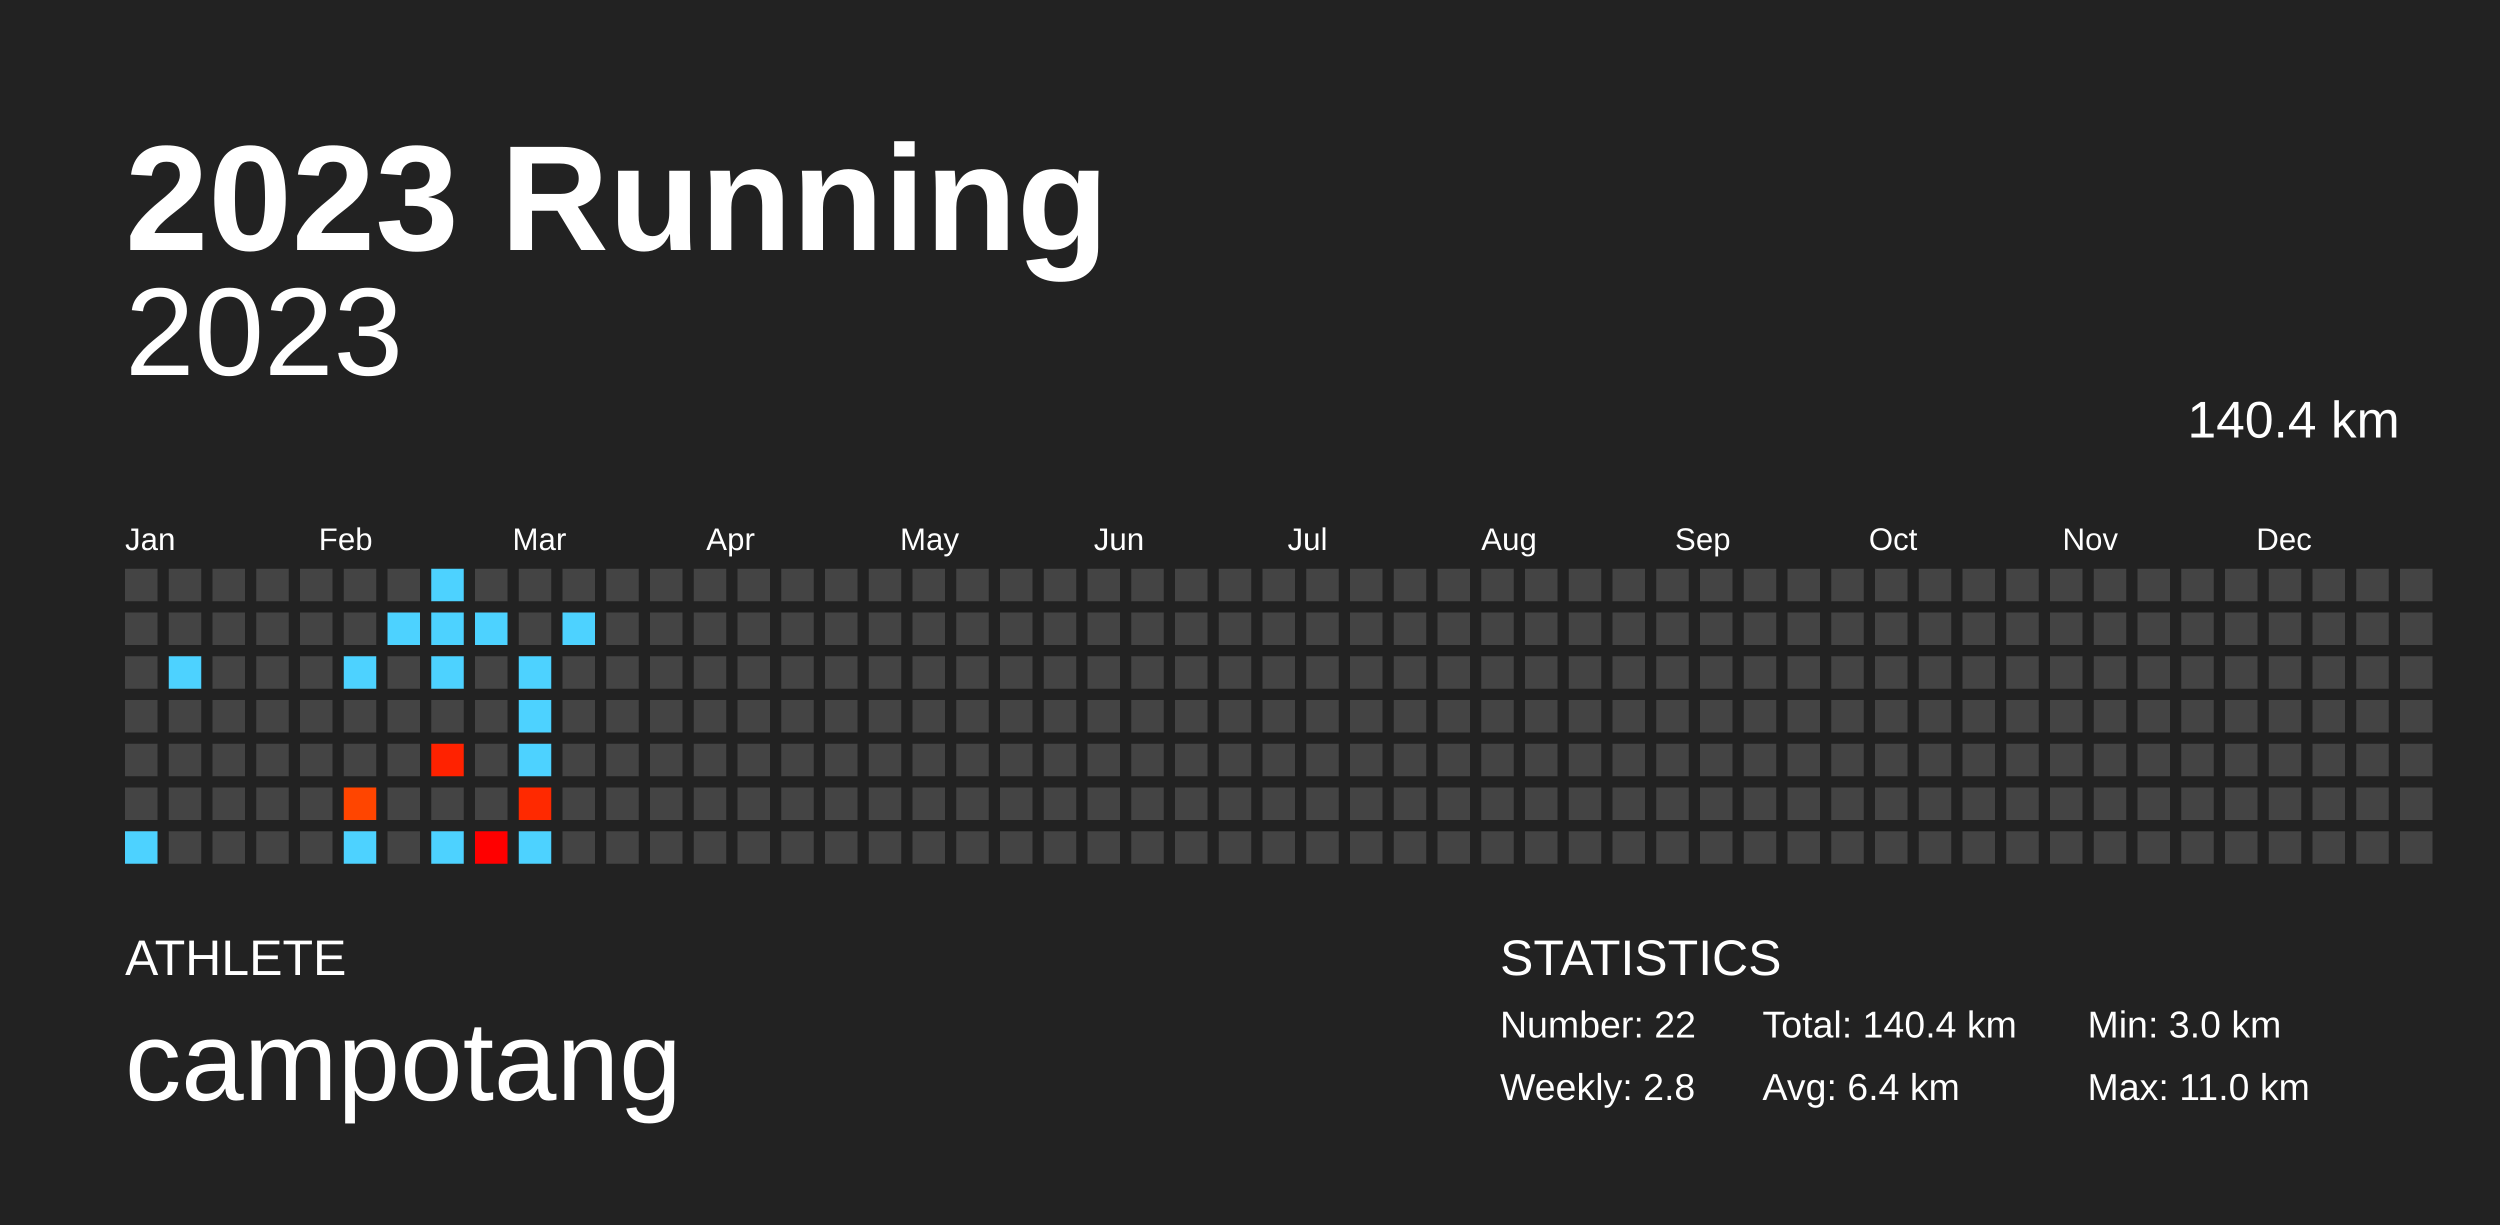
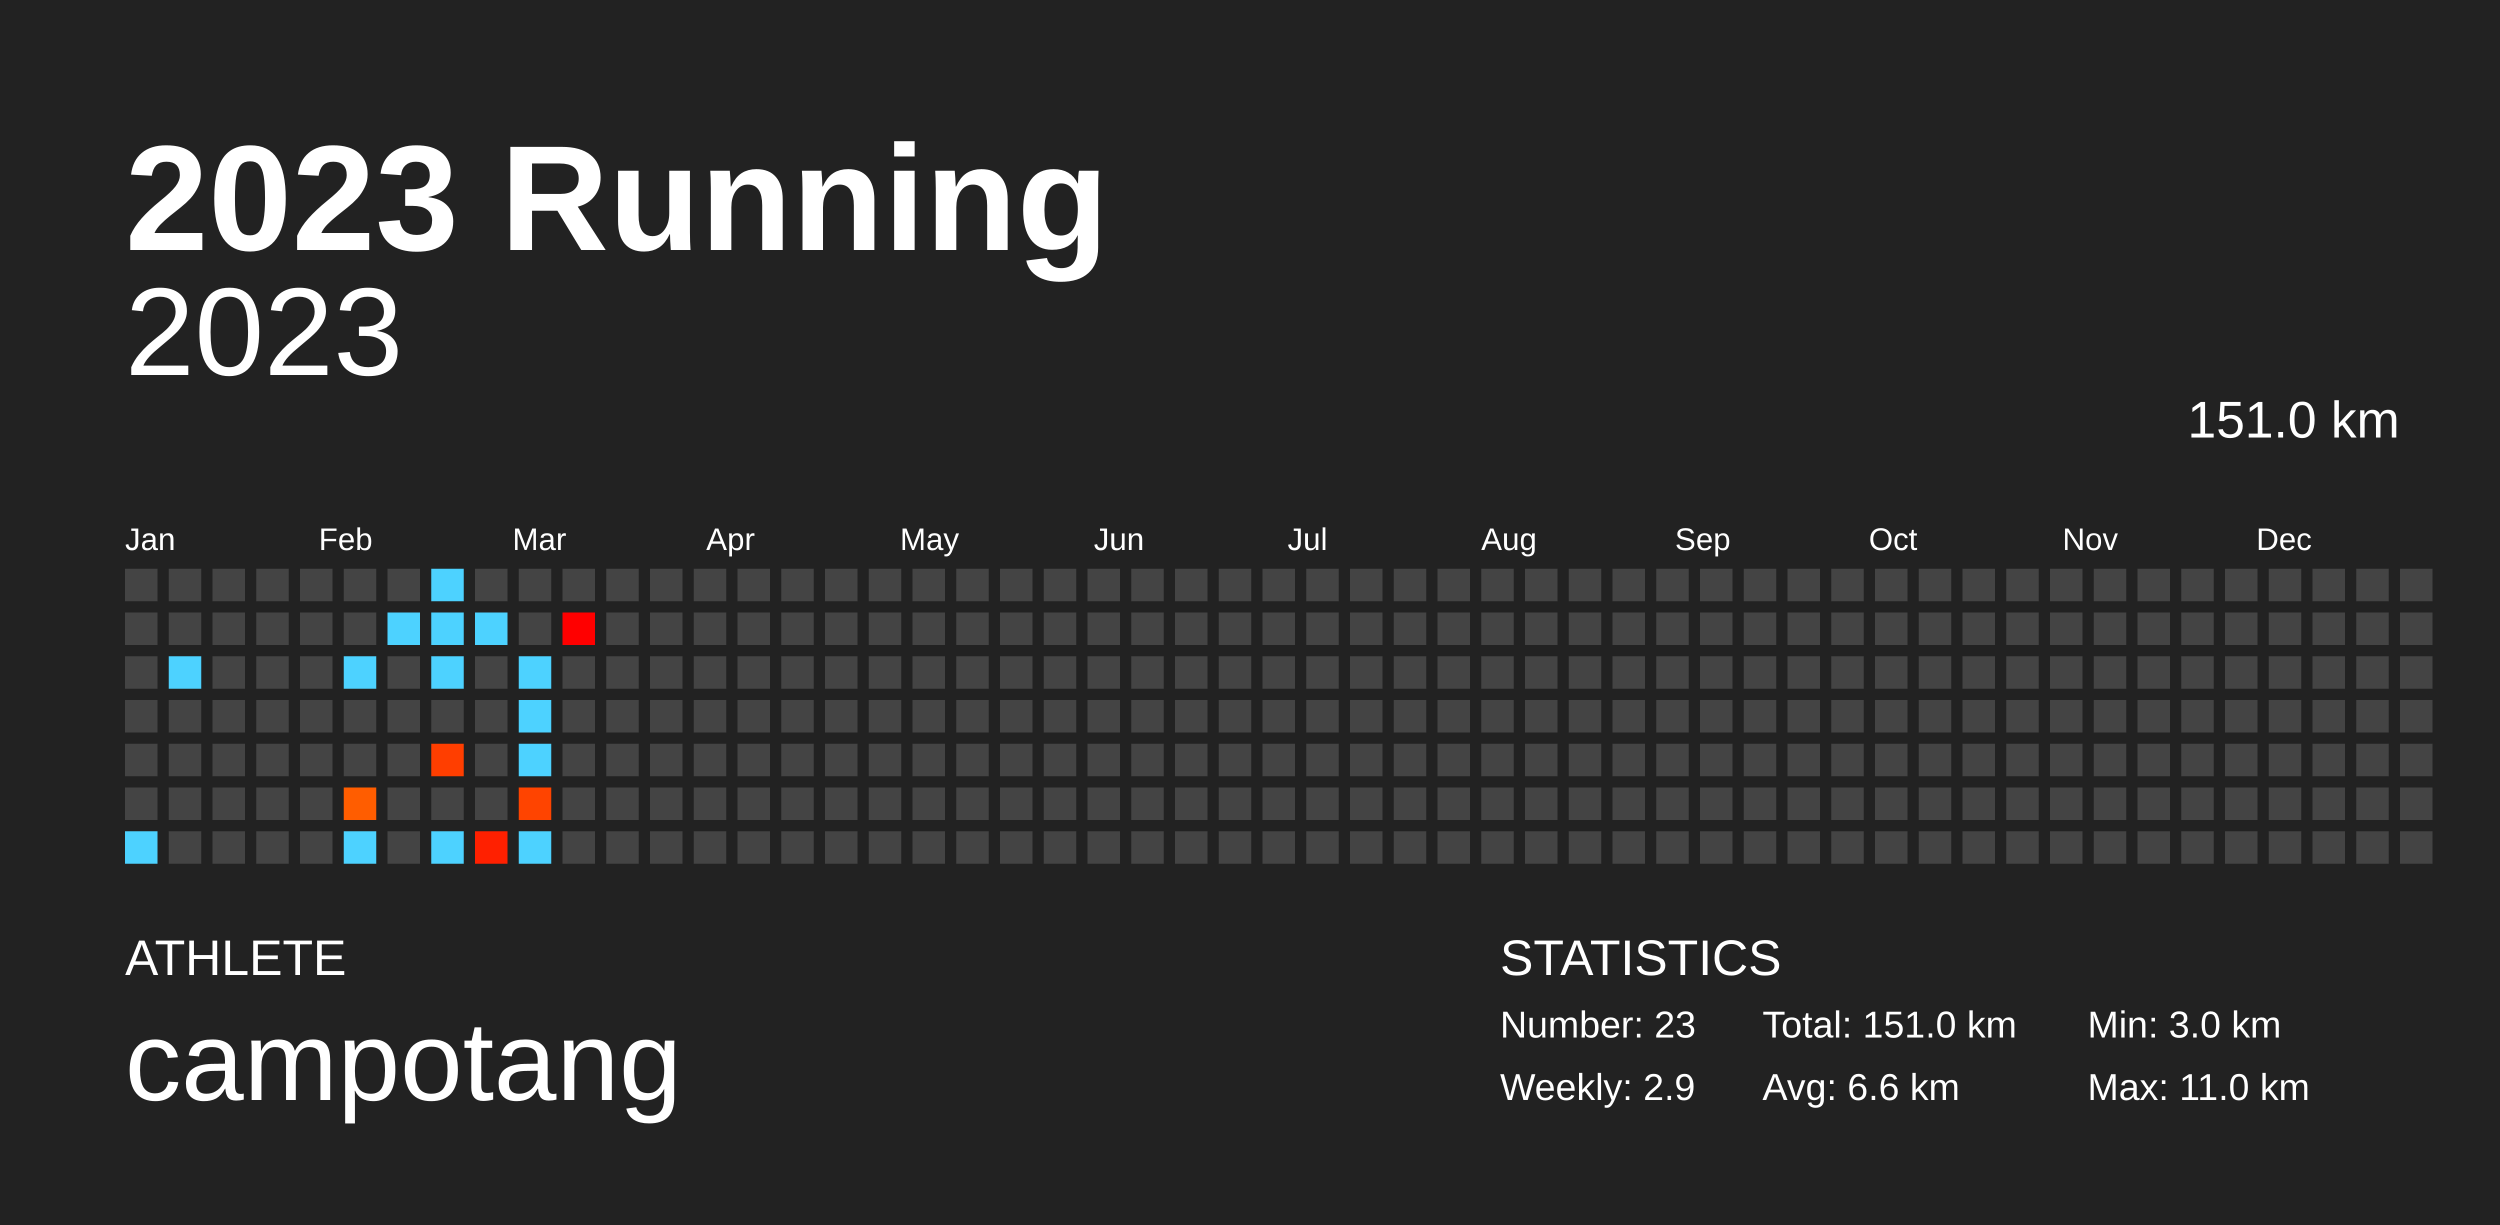
<svg xmlns="http://www.w3.org/2000/svg" baseProfile="full" height="98mm" version="1.1" viewBox="0,0,200,98" width="200mm">
  <defs />
  <rect fill="#222222" height="98" width="200" x="0" y="0" />
  <text fill="#FFFFFF" style="font-size:12px; font-family:Arial; font-weight:bold;" x="10" y="20">2023 Running</text>
  <text fill="#FFFFFF" style="font-size:4px; font-family:Arial" x="10" y="78">ATHLETE</text>
  <text fill="#FFFFFF" style="font-size:9px; font-family:Arial" x="10" y="88">campotang</text>
  <text fill="#FFFFFF" style="font-size:4px; font-family:Arial" x="120" y="78">STATISTICS</text>
-   <text fill="#FFFFFF" style="font-size:3px; font-family:Arial" x="120" y="83">Number: 22</text>
-   <text fill="#FFFFFF" style="font-size:3px; font-family:Arial" x="120" y="88">Weekly: 2.8</text>
-   <text fill="#FFFFFF" style="font-size:3px; font-family:Arial" x="141" y="83">Total: 140.4 km</text>
-   <text fill="#FFFFFF" style="font-size:3px; font-family:Arial" x="141" y="88">Avg: 6.4 km</text>
+   <text fill="#FFFFFF" style="font-size:3px; font-family:Arial" x="120" y="83">Number: 23</text>
+   <text fill="#FFFFFF" style="font-size:3px; font-family:Arial" x="120" y="88">Weekly: 2.9</text>
+   <text fill="#FFFFFF" style="font-size:3px; font-family:Arial" x="141" y="83">Total: 151.0 km</text>
+   <text fill="#FFFFFF" style="font-size:3px; font-family:Arial" x="141" y="88">Avg: 6.6 km</text>
  <text fill="#FFFFFF" style="font-size:3px; font-family:Arial" x="167" y="83">Min: 3.0 km</text>
  <text fill="#FFFFFF" style="font-size:3px; font-family:Arial" x="167" y="88">Max: 11.0 km</text>
  <text alignment-baseline="hanging" fill="#FFFFFF" style="font-size:10.0px; font-family:Arial;" x="10" y="30">2023</text>
-   <text alignment-baseline="hanging" fill="#FFFFFF" style="font-size:4.125px; font-family:Arial;" x="175" y="35">140.4 km</text>
+   <text alignment-baseline="hanging" fill="#FFFFFF" style="font-size:4.125px; font-family:Arial;" x="175" y="35">151.0 km</text>
  <text fill="#FFFFFF" style="font-size:2.5px; font-family:Arial" x="10.0" y="44">Jan</text>
  <text fill="#FFFFFF" style="font-size:2.5px; font-family:Arial" x="25.5" y="44">Feb</text>
  <text fill="#FFFFFF" style="font-size:2.5px; font-family:Arial" x="41.0" y="44">Mar</text>
  <text fill="#FFFFFF" style="font-size:2.5px; font-family:Arial" x="56.5" y="44">Apr</text>
  <text fill="#FFFFFF" style="font-size:2.5px; font-family:Arial" x="72.0" y="44">May</text>
  <text fill="#FFFFFF" style="font-size:2.5px; font-family:Arial" x="87.5" y="44">Jun</text>
  <text fill="#FFFFFF" style="font-size:2.5px; font-family:Arial" x="103.0" y="44">Jul</text>
  <text fill="#FFFFFF" style="font-size:2.5px; font-family:Arial" x="118.5" y="44">Aug</text>
  <text fill="#FFFFFF" style="font-size:2.5px; font-family:Arial" x="134.0" y="44">Sep</text>
  <text fill="#FFFFFF" style="font-size:2.5px; font-family:Arial" x="149.5" y="44">Oct</text>
  <text fill="#FFFFFF" style="font-size:2.5px; font-family:Arial" x="165.0" y="44">Nov</text>
  <text fill="#FFFFFF" style="font-size:2.5px; font-family:Arial" x="180.5" y="44">Dec</text>
  <rect fill="#444444" height="2.6" width="2.6" x="10.0" y="45.5" />
  <rect fill="#444444" height="2.6" width="2.6" x="10.0" y="49.0" />
  <rect fill="#444444" height="2.6" width="2.6" x="10.0" y="52.5" />
  <rect fill="#444444" height="2.6" width="2.6" x="10.0" y="56.0" />
  <rect fill="#444444" height="2.6" width="2.6" x="10.0" y="59.5" />
  <rect fill="#444444" height="2.6" width="2.6" x="10.0" y="63.0" />
  <rect fill="#4dd2ff" height="2.6" width="2.6" x="10.0" y="66.5" />
  <rect fill="#444444" height="2.6" width="2.6" x="13.5" y="45.5" />
  <rect fill="#444444" height="2.6" width="2.6" x="13.5" y="49.0" />
  <rect fill="#4dd2ff" height="2.6" width="2.6" x="13.5" y="52.5" />
  <rect fill="#444444" height="2.6" width="2.6" x="13.5" y="56.0" />
  <rect fill="#444444" height="2.6" width="2.6" x="13.5" y="59.5" />
  <rect fill="#444444" height="2.6" width="2.6" x="13.5" y="63.0" />
  <rect fill="#444444" height="2.6" width="2.6" x="13.5" y="66.5" />
  <rect fill="#444444" height="2.6" width="2.6" x="17.0" y="45.5" />
  <rect fill="#444444" height="2.6" width="2.6" x="17.0" y="49.0" />
  <rect fill="#444444" height="2.6" width="2.6" x="17.0" y="52.5" />
  <rect fill="#444444" height="2.6" width="2.6" x="17.0" y="56.0" />
  <rect fill="#444444" height="2.6" width="2.6" x="17.0" y="59.5" />
  <rect fill="#444444" height="2.6" width="2.6" x="17.0" y="63.0" />
  <rect fill="#444444" height="2.6" width="2.6" x="17.0" y="66.5" />
  <rect fill="#444444" height="2.6" width="2.6" x="20.5" y="45.5" />
  <rect fill="#444444" height="2.6" width="2.6" x="20.5" y="49.0" />
  <rect fill="#444444" height="2.6" width="2.6" x="20.5" y="52.5" />
  <rect fill="#444444" height="2.6" width="2.6" x="20.5" y="56.0" />
  <rect fill="#444444" height="2.6" width="2.6" x="20.5" y="59.5" />
  <rect fill="#444444" height="2.6" width="2.6" x="20.5" y="63.0" />
  <rect fill="#444444" height="2.6" width="2.6" x="20.5" y="66.5" />
  <rect fill="#444444" height="2.6" width="2.6" x="24.0" y="45.5" />
  <rect fill="#444444" height="2.6" width="2.6" x="24.0" y="49.0" />
  <rect fill="#444444" height="2.6" width="2.6" x="24.0" y="52.5" />
  <rect fill="#444444" height="2.6" width="2.6" x="24.0" y="56.0" />
  <rect fill="#444444" height="2.6" width="2.6" x="24.0" y="59.5" />
  <rect fill="#444444" height="2.6" width="2.6" x="24.0" y="63.0" />
  <rect fill="#444444" height="2.6" width="2.6" x="24.0" y="66.5" />
  <rect fill="#444444" height="2.6" width="2.6" x="27.5" y="45.5" />
  <rect fill="#444444" height="2.6" width="2.6" x="27.5" y="49.0" />
  <rect fill="#4dd2ff" height="2.6" width="2.6" x="27.5" y="52.5" />
  <rect fill="#444444" height="2.6" width="2.6" x="27.5" y="56.0" />
  <rect fill="#444444" height="2.6" width="2.6" x="27.5" y="59.5" />
-   <rect fill="#ff4500" height="2.6" width="2.6" x="27.5" y="63.0" />
+   <rect fill="#ff5d00" height="2.6" width="2.6" x="27.5" y="63.0" />
  <rect fill="#4dd2ff" height="2.6" width="2.6" x="27.5" y="66.5" />
  <rect fill="#444444" height="2.6" width="2.6" x="31.0" y="45.5" />
  <rect fill="#4dd2ff" height="2.6" width="2.6" x="31.0" y="49.0" />
  <rect fill="#444444" height="2.6" width="2.6" x="31.0" y="52.5" />
  <rect fill="#444444" height="2.6" width="2.6" x="31.0" y="56.0" />
  <rect fill="#444444" height="2.6" width="2.6" x="31.0" y="59.5" />
  <rect fill="#444444" height="2.6" width="2.6" x="31.0" y="63.0" />
  <rect fill="#444444" height="2.6" width="2.6" x="31.0" y="66.5" />
  <rect fill="#4dd2ff" height="2.6" width="2.6" x="34.5" y="45.5" />
  <rect fill="#4dd2ff" height="2.6" width="2.6" x="34.5" y="49.0" />
  <rect fill="#4dd2ff" height="2.6" width="2.6" x="34.5" y="52.5" />
  <rect fill="#444444" height="2.6" width="2.6" x="34.5" y="56.0" />
-   <rect fill="#ff2200" height="2.6" width="2.6" x="34.5" y="59.5" />
+   <rect fill="#ff3e00" height="2.6" width="2.6" x="34.5" y="59.5" />
  <rect fill="#444444" height="2.6" width="2.6" x="34.5" y="63.0" />
  <rect fill="#4dd2ff" height="2.6" width="2.6" x="34.5" y="66.5" />
  <rect fill="#444444" height="2.6" width="2.6" x="38.0" y="45.5" />
  <rect fill="#4dd2ff" height="2.6" width="2.6" x="38.0" y="49.0" />
  <rect fill="#444444" height="2.6" width="2.6" x="38.0" y="52.5" />
  <rect fill="#444444" height="2.6" width="2.6" x="38.0" y="56.0" />
  <rect fill="#444444" height="2.6" width="2.6" x="38.0" y="59.5" />
  <rect fill="#444444" height="2.6" width="2.6" x="38.0" y="63.0" />
-   <rect fill="#ff0000" height="2.6" width="2.6" x="38.0" y="66.5" />
+   <rect fill="#ff2000" height="2.6" width="2.6" x="38.0" y="66.5" />
  <rect fill="#444444" height="2.6" width="2.6" x="41.5" y="45.5" />
  <rect fill="#444444" height="2.6" width="2.6" x="41.5" y="49.0" />
  <rect fill="#4dd2ff" height="2.6" width="2.6" x="41.5" y="52.5" />
  <rect fill="#4dd2ff" height="2.6" width="2.6" x="41.5" y="56.0" />
  <rect fill="#4dd2ff" height="2.6" width="2.6" x="41.5" y="59.5" />
-   <rect fill="#ff2900" height="2.6" width="2.6" x="41.5" y="63.0" />
+   <rect fill="#ff4400" height="2.6" width="2.6" x="41.5" y="63.0" />
  <rect fill="#4dd2ff" height="2.6" width="2.6" x="41.5" y="66.5" />
  <rect fill="#444444" height="2.6" width="2.6" x="45.0" y="45.5" />
-   <rect fill="#4dd2ff" height="2.6" width="2.6" x="45.0" y="49.0" />
+   <rect fill="#ff0000" height="2.6" width="2.6" x="45.0" y="49.0" />
  <rect fill="#444444" height="2.6" width="2.6" x="45.0" y="52.5" />
  <rect fill="#444444" height="2.6" width="2.6" x="45.0" y="56.0" />
  <rect fill="#444444" height="2.6" width="2.6" x="45.0" y="59.5" />
  <rect fill="#444444" height="2.6" width="2.6" x="45.0" y="63.0" />
  <rect fill="#444444" height="2.6" width="2.6" x="45.0" y="66.5" />
  <rect fill="#444444" height="2.6" width="2.6" x="48.5" y="45.5" />
  <rect fill="#444444" height="2.6" width="2.6" x="48.5" y="49.0" />
  <rect fill="#444444" height="2.6" width="2.6" x="48.5" y="52.5" />
  <rect fill="#444444" height="2.6" width="2.6" x="48.5" y="56.0" />
  <rect fill="#444444" height="2.6" width="2.6" x="48.5" y="59.5" />
  <rect fill="#444444" height="2.6" width="2.6" x="48.5" y="63.0" />
  <rect fill="#444444" height="2.6" width="2.6" x="48.5" y="66.5" />
  <rect fill="#444444" height="2.6" width="2.6" x="52.0" y="45.5" />
  <rect fill="#444444" height="2.6" width="2.6" x="52.0" y="49.0" />
  <rect fill="#444444" height="2.6" width="2.6" x="52.0" y="52.5" />
  <rect fill="#444444" height="2.6" width="2.6" x="52.0" y="56.0" />
  <rect fill="#444444" height="2.6" width="2.6" x="52.0" y="59.5" />
  <rect fill="#444444" height="2.6" width="2.6" x="52.0" y="63.0" />
  <rect fill="#444444" height="2.6" width="2.6" x="52.0" y="66.5" />
  <rect fill="#444444" height="2.6" width="2.6" x="55.5" y="45.5" />
  <rect fill="#444444" height="2.6" width="2.6" x="55.5" y="49.0" />
  <rect fill="#444444" height="2.6" width="2.6" x="55.5" y="52.5" />
  <rect fill="#444444" height="2.6" width="2.6" x="55.5" y="56.0" />
  <rect fill="#444444" height="2.6" width="2.6" x="55.5" y="59.5" />
  <rect fill="#444444" height="2.6" width="2.6" x="55.5" y="63.0" />
  <rect fill="#444444" height="2.6" width="2.6" x="55.5" y="66.5" />
  <rect fill="#444444" height="2.6" width="2.6" x="59.0" y="45.5" />
  <rect fill="#444444" height="2.6" width="2.6" x="59.0" y="49.0" />
  <rect fill="#444444" height="2.6" width="2.6" x="59.0" y="52.5" />
  <rect fill="#444444" height="2.6" width="2.6" x="59.0" y="56.0" />
  <rect fill="#444444" height="2.6" width="2.6" x="59.0" y="59.5" />
  <rect fill="#444444" height="2.6" width="2.6" x="59.0" y="63.0" />
  <rect fill="#444444" height="2.6" width="2.6" x="59.0" y="66.5" />
  <rect fill="#444444" height="2.6" width="2.6" x="62.5" y="45.5" />
  <rect fill="#444444" height="2.6" width="2.6" x="62.5" y="49.0" />
  <rect fill="#444444" height="2.6" width="2.6" x="62.5" y="52.5" />
  <rect fill="#444444" height="2.6" width="2.6" x="62.5" y="56.0" />
  <rect fill="#444444" height="2.6" width="2.6" x="62.5" y="59.5" />
  <rect fill="#444444" height="2.6" width="2.6" x="62.5" y="63.0" />
  <rect fill="#444444" height="2.6" width="2.6" x="62.5" y="66.5" />
  <rect fill="#444444" height="2.6" width="2.6" x="66.0" y="45.5" />
  <rect fill="#444444" height="2.6" width="2.6" x="66.0" y="49.0" />
  <rect fill="#444444" height="2.6" width="2.6" x="66.0" y="52.5" />
  <rect fill="#444444" height="2.6" width="2.6" x="66.0" y="56.0" />
  <rect fill="#444444" height="2.6" width="2.6" x="66.0" y="59.5" />
  <rect fill="#444444" height="2.6" width="2.6" x="66.0" y="63.0" />
  <rect fill="#444444" height="2.6" width="2.6" x="66.0" y="66.5" />
  <rect fill="#444444" height="2.6" width="2.6" x="69.5" y="45.5" />
  <rect fill="#444444" height="2.6" width="2.6" x="69.5" y="49.0" />
  <rect fill="#444444" height="2.6" width="2.6" x="69.5" y="52.5" />
  <rect fill="#444444" height="2.6" width="2.6" x="69.5" y="56.0" />
  <rect fill="#444444" height="2.6" width="2.6" x="69.5" y="59.5" />
  <rect fill="#444444" height="2.6" width="2.6" x="69.5" y="63.0" />
  <rect fill="#444444" height="2.6" width="2.6" x="69.5" y="66.5" />
  <rect fill="#444444" height="2.6" width="2.6" x="73.0" y="45.5" />
  <rect fill="#444444" height="2.6" width="2.6" x="73.0" y="49.0" />
  <rect fill="#444444" height="2.6" width="2.6" x="73.0" y="52.5" />
  <rect fill="#444444" height="2.6" width="2.6" x="73.0" y="56.0" />
  <rect fill="#444444" height="2.6" width="2.6" x="73.0" y="59.5" />
  <rect fill="#444444" height="2.6" width="2.6" x="73.0" y="63.0" />
  <rect fill="#444444" height="2.6" width="2.6" x="73.0" y="66.5" />
  <rect fill="#444444" height="2.6" width="2.6" x="76.5" y="45.5" />
  <rect fill="#444444" height="2.6" width="2.6" x="76.5" y="49.0" />
  <rect fill="#444444" height="2.6" width="2.6" x="76.5" y="52.5" />
  <rect fill="#444444" height="2.6" width="2.6" x="76.5" y="56.0" />
  <rect fill="#444444" height="2.6" width="2.6" x="76.5" y="59.5" />
  <rect fill="#444444" height="2.6" width="2.6" x="76.5" y="63.0" />
  <rect fill="#444444" height="2.6" width="2.6" x="76.5" y="66.5" />
  <rect fill="#444444" height="2.6" width="2.6" x="80.0" y="45.5" />
  <rect fill="#444444" height="2.6" width="2.6" x="80.0" y="49.0" />
  <rect fill="#444444" height="2.6" width="2.6" x="80.0" y="52.5" />
  <rect fill="#444444" height="2.6" width="2.6" x="80.0" y="56.0" />
  <rect fill="#444444" height="2.6" width="2.6" x="80.0" y="59.5" />
  <rect fill="#444444" height="2.6" width="2.6" x="80.0" y="63.0" />
  <rect fill="#444444" height="2.6" width="2.6" x="80.0" y="66.5" />
  <rect fill="#444444" height="2.6" width="2.6" x="83.5" y="45.5" />
  <rect fill="#444444" height="2.6" width="2.6" x="83.5" y="49.0" />
  <rect fill="#444444" height="2.6" width="2.6" x="83.5" y="52.5" />
  <rect fill="#444444" height="2.6" width="2.6" x="83.5" y="56.0" />
  <rect fill="#444444" height="2.6" width="2.6" x="83.5" y="59.5" />
  <rect fill="#444444" height="2.6" width="2.6" x="83.5" y="63.0" />
  <rect fill="#444444" height="2.6" width="2.6" x="83.5" y="66.5" />
  <rect fill="#444444" height="2.6" width="2.6" x="87.0" y="45.5" />
  <rect fill="#444444" height="2.6" width="2.6" x="87.0" y="49.0" />
  <rect fill="#444444" height="2.6" width="2.6" x="87.0" y="52.5" />
  <rect fill="#444444" height="2.6" width="2.6" x="87.0" y="56.0" />
  <rect fill="#444444" height="2.6" width="2.6" x="87.0" y="59.5" />
  <rect fill="#444444" height="2.6" width="2.6" x="87.0" y="63.0" />
  <rect fill="#444444" height="2.6" width="2.6" x="87.0" y="66.5" />
  <rect fill="#444444" height="2.6" width="2.6" x="90.5" y="45.5" />
  <rect fill="#444444" height="2.6" width="2.6" x="90.5" y="49.0" />
  <rect fill="#444444" height="2.6" width="2.6" x="90.5" y="52.5" />
  <rect fill="#444444" height="2.6" width="2.6" x="90.5" y="56.0" />
  <rect fill="#444444" height="2.6" width="2.6" x="90.5" y="59.5" />
  <rect fill="#444444" height="2.6" width="2.6" x="90.5" y="63.0" />
  <rect fill="#444444" height="2.6" width="2.6" x="90.5" y="66.5" />
  <rect fill="#444444" height="2.6" width="2.6" x="94.0" y="45.5" />
  <rect fill="#444444" height="2.6" width="2.6" x="94.0" y="49.0" />
  <rect fill="#444444" height="2.6" width="2.6" x="94.0" y="52.5" />
  <rect fill="#444444" height="2.6" width="2.6" x="94.0" y="56.0" />
  <rect fill="#444444" height="2.6" width="2.6" x="94.0" y="59.5" />
  <rect fill="#444444" height="2.6" width="2.6" x="94.0" y="63.0" />
  <rect fill="#444444" height="2.6" width="2.6" x="94.0" y="66.5" />
  <rect fill="#444444" height="2.6" width="2.6" x="97.5" y="45.5" />
  <rect fill="#444444" height="2.6" width="2.6" x="97.5" y="49.0" />
  <rect fill="#444444" height="2.6" width="2.6" x="97.5" y="52.5" />
  <rect fill="#444444" height="2.6" width="2.6" x="97.5" y="56.0" />
  <rect fill="#444444" height="2.6" width="2.6" x="97.5" y="59.5" />
  <rect fill="#444444" height="2.6" width="2.6" x="97.5" y="63.0" />
  <rect fill="#444444" height="2.6" width="2.6" x="97.5" y="66.5" />
  <rect fill="#444444" height="2.6" width="2.6" x="101.0" y="45.5" />
  <rect fill="#444444" height="2.6" width="2.6" x="101.0" y="49.0" />
  <rect fill="#444444" height="2.6" width="2.6" x="101.0" y="52.5" />
  <rect fill="#444444" height="2.6" width="2.6" x="101.0" y="56.0" />
  <rect fill="#444444" height="2.6" width="2.6" x="101.0" y="59.5" />
  <rect fill="#444444" height="2.6" width="2.6" x="101.0" y="63.0" />
  <rect fill="#444444" height="2.6" width="2.6" x="101.0" y="66.5" />
  <rect fill="#444444" height="2.6" width="2.6" x="104.5" y="45.5" />
  <rect fill="#444444" height="2.6" width="2.6" x="104.5" y="49.0" />
  <rect fill="#444444" height="2.6" width="2.6" x="104.5" y="52.5" />
  <rect fill="#444444" height="2.6" width="2.6" x="104.5" y="56.0" />
  <rect fill="#444444" height="2.6" width="2.6" x="104.5" y="59.5" />
  <rect fill="#444444" height="2.6" width="2.6" x="104.5" y="63.0" />
  <rect fill="#444444" height="2.6" width="2.6" x="104.5" y="66.5" />
  <rect fill="#444444" height="2.6" width="2.6" x="108.0" y="45.5" />
  <rect fill="#444444" height="2.6" width="2.6" x="108.0" y="49.0" />
  <rect fill="#444444" height="2.6" width="2.6" x="108.0" y="52.5" />
  <rect fill="#444444" height="2.6" width="2.6" x="108.0" y="56.0" />
  <rect fill="#444444" height="2.6" width="2.6" x="108.0" y="59.5" />
  <rect fill="#444444" height="2.6" width="2.6" x="108.0" y="63.0" />
  <rect fill="#444444" height="2.6" width="2.6" x="108.0" y="66.5" />
  <rect fill="#444444" height="2.6" width="2.6" x="111.5" y="45.5" />
  <rect fill="#444444" height="2.6" width="2.6" x="111.5" y="49.0" />
  <rect fill="#444444" height="2.6" width="2.6" x="111.5" y="52.5" />
  <rect fill="#444444" height="2.6" width="2.6" x="111.5" y="56.0" />
  <rect fill="#444444" height="2.6" width="2.6" x="111.5" y="59.5" />
  <rect fill="#444444" height="2.6" width="2.6" x="111.5" y="63.0" />
  <rect fill="#444444" height="2.6" width="2.6" x="111.5" y="66.5" />
  <rect fill="#444444" height="2.6" width="2.6" x="115.0" y="45.5" />
  <rect fill="#444444" height="2.6" width="2.6" x="115.0" y="49.0" />
  <rect fill="#444444" height="2.6" width="2.6" x="115.0" y="52.5" />
  <rect fill="#444444" height="2.6" width="2.6" x="115.0" y="56.0" />
  <rect fill="#444444" height="2.6" width="2.6" x="115.0" y="59.5" />
  <rect fill="#444444" height="2.6" width="2.6" x="115.0" y="63.0" />
  <rect fill="#444444" height="2.6" width="2.6" x="115.0" y="66.5" />
  <rect fill="#444444" height="2.6" width="2.6" x="118.5" y="45.5" />
  <rect fill="#444444" height="2.6" width="2.6" x="118.5" y="49.0" />
  <rect fill="#444444" height="2.6" width="2.6" x="118.5" y="52.5" />
  <rect fill="#444444" height="2.6" width="2.6" x="118.5" y="56.0" />
  <rect fill="#444444" height="2.6" width="2.6" x="118.5" y="59.5" />
  <rect fill="#444444" height="2.6" width="2.6" x="118.5" y="63.0" />
  <rect fill="#444444" height="2.6" width="2.6" x="118.5" y="66.5" />
  <rect fill="#444444" height="2.6" width="2.6" x="122.0" y="45.5" />
  <rect fill="#444444" height="2.6" width="2.6" x="122.0" y="49.0" />
  <rect fill="#444444" height="2.6" width="2.6" x="122.0" y="52.5" />
  <rect fill="#444444" height="2.6" width="2.6" x="122.0" y="56.0" />
  <rect fill="#444444" height="2.6" width="2.6" x="122.0" y="59.5" />
  <rect fill="#444444" height="2.6" width="2.6" x="122.0" y="63.0" />
  <rect fill="#444444" height="2.6" width="2.6" x="122.0" y="66.5" />
  <rect fill="#444444" height="2.6" width="2.6" x="125.5" y="45.5" />
  <rect fill="#444444" height="2.6" width="2.6" x="125.5" y="49.0" />
  <rect fill="#444444" height="2.6" width="2.6" x="125.5" y="52.5" />
  <rect fill="#444444" height="2.6" width="2.6" x="125.5" y="56.0" />
  <rect fill="#444444" height="2.6" width="2.6" x="125.5" y="59.5" />
  <rect fill="#444444" height="2.6" width="2.6" x="125.5" y="63.0" />
  <rect fill="#444444" height="2.6" width="2.6" x="125.5" y="66.5" />
  <rect fill="#444444" height="2.6" width="2.6" x="129.0" y="45.5" />
  <rect fill="#444444" height="2.6" width="2.6" x="129.0" y="49.0" />
  <rect fill="#444444" height="2.6" width="2.6" x="129.0" y="52.5" />
  <rect fill="#444444" height="2.6" width="2.6" x="129.0" y="56.0" />
  <rect fill="#444444" height="2.6" width="2.6" x="129.0" y="59.5" />
  <rect fill="#444444" height="2.6" width="2.6" x="129.0" y="63.0" />
  <rect fill="#444444" height="2.6" width="2.6" x="129.0" y="66.5" />
  <rect fill="#444444" height="2.6" width="2.6" x="132.5" y="45.5" />
  <rect fill="#444444" height="2.6" width="2.6" x="132.5" y="49.0" />
  <rect fill="#444444" height="2.6" width="2.6" x="132.5" y="52.5" />
  <rect fill="#444444" height="2.6" width="2.6" x="132.5" y="56.0" />
  <rect fill="#444444" height="2.6" width="2.6" x="132.5" y="59.5" />
  <rect fill="#444444" height="2.6" width="2.6" x="132.5" y="63.0" />
  <rect fill="#444444" height="2.6" width="2.6" x="132.5" y="66.5" />
  <rect fill="#444444" height="2.6" width="2.6" x="136.0" y="45.5" />
  <rect fill="#444444" height="2.6" width="2.6" x="136.0" y="49.0" />
  <rect fill="#444444" height="2.6" width="2.6" x="136.0" y="52.5" />
  <rect fill="#444444" height="2.6" width="2.6" x="136.0" y="56.0" />
  <rect fill="#444444" height="2.6" width="2.6" x="136.0" y="59.5" />
  <rect fill="#444444" height="2.6" width="2.6" x="136.0" y="63.0" />
  <rect fill="#444444" height="2.6" width="2.6" x="136.0" y="66.5" />
  <rect fill="#444444" height="2.6" width="2.6" x="139.5" y="45.5" />
  <rect fill="#444444" height="2.6" width="2.6" x="139.5" y="49.0" />
  <rect fill="#444444" height="2.6" width="2.6" x="139.5" y="52.5" />
  <rect fill="#444444" height="2.6" width="2.6" x="139.5" y="56.0" />
  <rect fill="#444444" height="2.6" width="2.6" x="139.5" y="59.5" />
  <rect fill="#444444" height="2.6" width="2.6" x="139.5" y="63.0" />
  <rect fill="#444444" height="2.6" width="2.6" x="139.5" y="66.5" />
  <rect fill="#444444" height="2.6" width="2.6" x="143.0" y="45.5" />
  <rect fill="#444444" height="2.6" width="2.6" x="143.0" y="49.0" />
  <rect fill="#444444" height="2.6" width="2.6" x="143.0" y="52.5" />
  <rect fill="#444444" height="2.6" width="2.6" x="143.0" y="56.0" />
  <rect fill="#444444" height="2.6" width="2.6" x="143.0" y="59.5" />
  <rect fill="#444444" height="2.6" width="2.6" x="143.0" y="63.0" />
  <rect fill="#444444" height="2.6" width="2.6" x="143.0" y="66.5" />
  <rect fill="#444444" height="2.6" width="2.6" x="146.5" y="45.5" />
  <rect fill="#444444" height="2.6" width="2.6" x="146.5" y="49.0" />
  <rect fill="#444444" height="2.6" width="2.6" x="146.5" y="52.5" />
  <rect fill="#444444" height="2.6" width="2.6" x="146.5" y="56.0" />
  <rect fill="#444444" height="2.6" width="2.6" x="146.5" y="59.5" />
  <rect fill="#444444" height="2.6" width="2.6" x="146.5" y="63.0" />
  <rect fill="#444444" height="2.6" width="2.6" x="146.5" y="66.5" />
  <rect fill="#444444" height="2.6" width="2.6" x="150.0" y="45.5" />
  <rect fill="#444444" height="2.6" width="2.6" x="150.0" y="49.0" />
  <rect fill="#444444" height="2.6" width="2.6" x="150.0" y="52.5" />
  <rect fill="#444444" height="2.6" width="2.6" x="150.0" y="56.0" />
  <rect fill="#444444" height="2.6" width="2.6" x="150.0" y="59.5" />
  <rect fill="#444444" height="2.6" width="2.6" x="150.0" y="63.0" />
  <rect fill="#444444" height="2.6" width="2.6" x="150.0" y="66.5" />
  <rect fill="#444444" height="2.6" width="2.6" x="153.5" y="45.5" />
  <rect fill="#444444" height="2.6" width="2.6" x="153.5" y="49.0" />
  <rect fill="#444444" height="2.6" width="2.6" x="153.5" y="52.5" />
  <rect fill="#444444" height="2.6" width="2.6" x="153.5" y="56.0" />
  <rect fill="#444444" height="2.6" width="2.6" x="153.5" y="59.5" />
  <rect fill="#444444" height="2.6" width="2.6" x="153.5" y="63.0" />
  <rect fill="#444444" height="2.6" width="2.6" x="153.5" y="66.5" />
  <rect fill="#444444" height="2.6" width="2.6" x="157.0" y="45.5" />
  <rect fill="#444444" height="2.6" width="2.6" x="157.0" y="49.0" />
  <rect fill="#444444" height="2.6" width="2.6" x="157.0" y="52.5" />
  <rect fill="#444444" height="2.6" width="2.6" x="157.0" y="56.0" />
  <rect fill="#444444" height="2.6" width="2.6" x="157.0" y="59.5" />
  <rect fill="#444444" height="2.6" width="2.6" x="157.0" y="63.0" />
  <rect fill="#444444" height="2.6" width="2.6" x="157.0" y="66.5" />
  <rect fill="#444444" height="2.6" width="2.6" x="160.5" y="45.5" />
  <rect fill="#444444" height="2.6" width="2.6" x="160.5" y="49.0" />
  <rect fill="#444444" height="2.6" width="2.6" x="160.5" y="52.5" />
  <rect fill="#444444" height="2.6" width="2.6" x="160.5" y="56.0" />
  <rect fill="#444444" height="2.6" width="2.6" x="160.5" y="59.5" />
  <rect fill="#444444" height="2.6" width="2.6" x="160.5" y="63.0" />
  <rect fill="#444444" height="2.6" width="2.6" x="160.5" y="66.5" />
  <rect fill="#444444" height="2.6" width="2.6" x="164.0" y="45.5" />
  <rect fill="#444444" height="2.6" width="2.6" x="164.0" y="49.0" />
  <rect fill="#444444" height="2.6" width="2.6" x="164.0" y="52.5" />
  <rect fill="#444444" height="2.6" width="2.6" x="164.0" y="56.0" />
  <rect fill="#444444" height="2.6" width="2.6" x="164.0" y="59.5" />
  <rect fill="#444444" height="2.6" width="2.6" x="164.0" y="63.0" />
  <rect fill="#444444" height="2.6" width="2.6" x="164.0" y="66.5" />
  <rect fill="#444444" height="2.6" width="2.6" x="167.5" y="45.5" />
  <rect fill="#444444" height="2.6" width="2.6" x="167.5" y="49.0" />
  <rect fill="#444444" height="2.6" width="2.6" x="167.5" y="52.5" />
  <rect fill="#444444" height="2.6" width="2.6" x="167.5" y="56.0" />
  <rect fill="#444444" height="2.6" width="2.6" x="167.5" y="59.5" />
  <rect fill="#444444" height="2.6" width="2.6" x="167.5" y="63.0" />
  <rect fill="#444444" height="2.6" width="2.6" x="167.5" y="66.5" />
  <rect fill="#444444" height="2.6" width="2.6" x="171.0" y="45.5" />
  <rect fill="#444444" height="2.6" width="2.6" x="171.0" y="49.0" />
  <rect fill="#444444" height="2.6" width="2.6" x="171.0" y="52.5" />
  <rect fill="#444444" height="2.6" width="2.6" x="171.0" y="56.0" />
  <rect fill="#444444" height="2.6" width="2.6" x="171.0" y="59.5" />
  <rect fill="#444444" height="2.6" width="2.6" x="171.0" y="63.0" />
  <rect fill="#444444" height="2.6" width="2.6" x="171.0" y="66.5" />
  <rect fill="#444444" height="2.6" width="2.6" x="174.5" y="45.5" />
  <rect fill="#444444" height="2.6" width="2.6" x="174.5" y="49.0" />
  <rect fill="#444444" height="2.6" width="2.6" x="174.5" y="52.5" />
  <rect fill="#444444" height="2.6" width="2.6" x="174.5" y="56.0" />
  <rect fill="#444444" height="2.6" width="2.6" x="174.5" y="59.5" />
  <rect fill="#444444" height="2.6" width="2.6" x="174.5" y="63.0" />
  <rect fill="#444444" height="2.6" width="2.6" x="174.5" y="66.5" />
  <rect fill="#444444" height="2.6" width="2.6" x="178.0" y="45.5" />
  <rect fill="#444444" height="2.6" width="2.6" x="178.0" y="49.0" />
  <rect fill="#444444" height="2.6" width="2.6" x="178.0" y="52.5" />
  <rect fill="#444444" height="2.6" width="2.6" x="178.0" y="56.0" />
  <rect fill="#444444" height="2.6" width="2.6" x="178.0" y="59.5" />
  <rect fill="#444444" height="2.6" width="2.6" x="178.0" y="63.0" />
  <rect fill="#444444" height="2.6" width="2.6" x="178.0" y="66.5" />
  <rect fill="#444444" height="2.6" width="2.6" x="181.5" y="45.5" />
  <rect fill="#444444" height="2.6" width="2.6" x="181.5" y="49.0" />
  <rect fill="#444444" height="2.6" width="2.6" x="181.5" y="52.5" />
  <rect fill="#444444" height="2.6" width="2.6" x="181.5" y="56.0" />
  <rect fill="#444444" height="2.6" width="2.6" x="181.5" y="59.5" />
  <rect fill="#444444" height="2.6" width="2.6" x="181.5" y="63.0" />
  <rect fill="#444444" height="2.6" width="2.6" x="181.5" y="66.5" />
  <rect fill="#444444" height="2.6" width="2.6" x="185.0" y="45.5" />
  <rect fill="#444444" height="2.6" width="2.6" x="185.0" y="49.0" />
  <rect fill="#444444" height="2.6" width="2.6" x="185.0" y="52.5" />
  <rect fill="#444444" height="2.6" width="2.6" x="185.0" y="56.0" />
  <rect fill="#444444" height="2.6" width="2.6" x="185.0" y="59.5" />
  <rect fill="#444444" height="2.6" width="2.6" x="185.0" y="63.0" />
  <rect fill="#444444" height="2.6" width="2.6" x="185.0" y="66.5" />
  <rect fill="#444444" height="2.6" width="2.6" x="188.5" y="45.5" />
  <rect fill="#444444" height="2.6" width="2.6" x="188.5" y="49.0" />
  <rect fill="#444444" height="2.6" width="2.6" x="188.5" y="52.5" />
  <rect fill="#444444" height="2.6" width="2.6" x="188.5" y="56.0" />
  <rect fill="#444444" height="2.6" width="2.6" x="188.5" y="59.5" />
  <rect fill="#444444" height="2.6" width="2.6" x="188.5" y="63.0" />
  <rect fill="#444444" height="2.6" width="2.6" x="188.5" y="66.5" />
  <rect fill="#444444" height="2.6" width="2.6" x="192.0" y="45.5" />
  <rect fill="#444444" height="2.6" width="2.6" x="192.0" y="49.0" />
  <rect fill="#444444" height="2.6" width="2.6" x="192.0" y="52.5" />
  <rect fill="#444444" height="2.6" width="2.6" x="192.0" y="56.0" />
  <rect fill="#444444" height="2.6" width="2.6" x="192.0" y="59.5" />
  <rect fill="#444444" height="2.6" width="2.6" x="192.0" y="63.0" />
  <rect fill="#444444" height="2.6" width="2.6" x="192.0" y="66.5" />
</svg>
